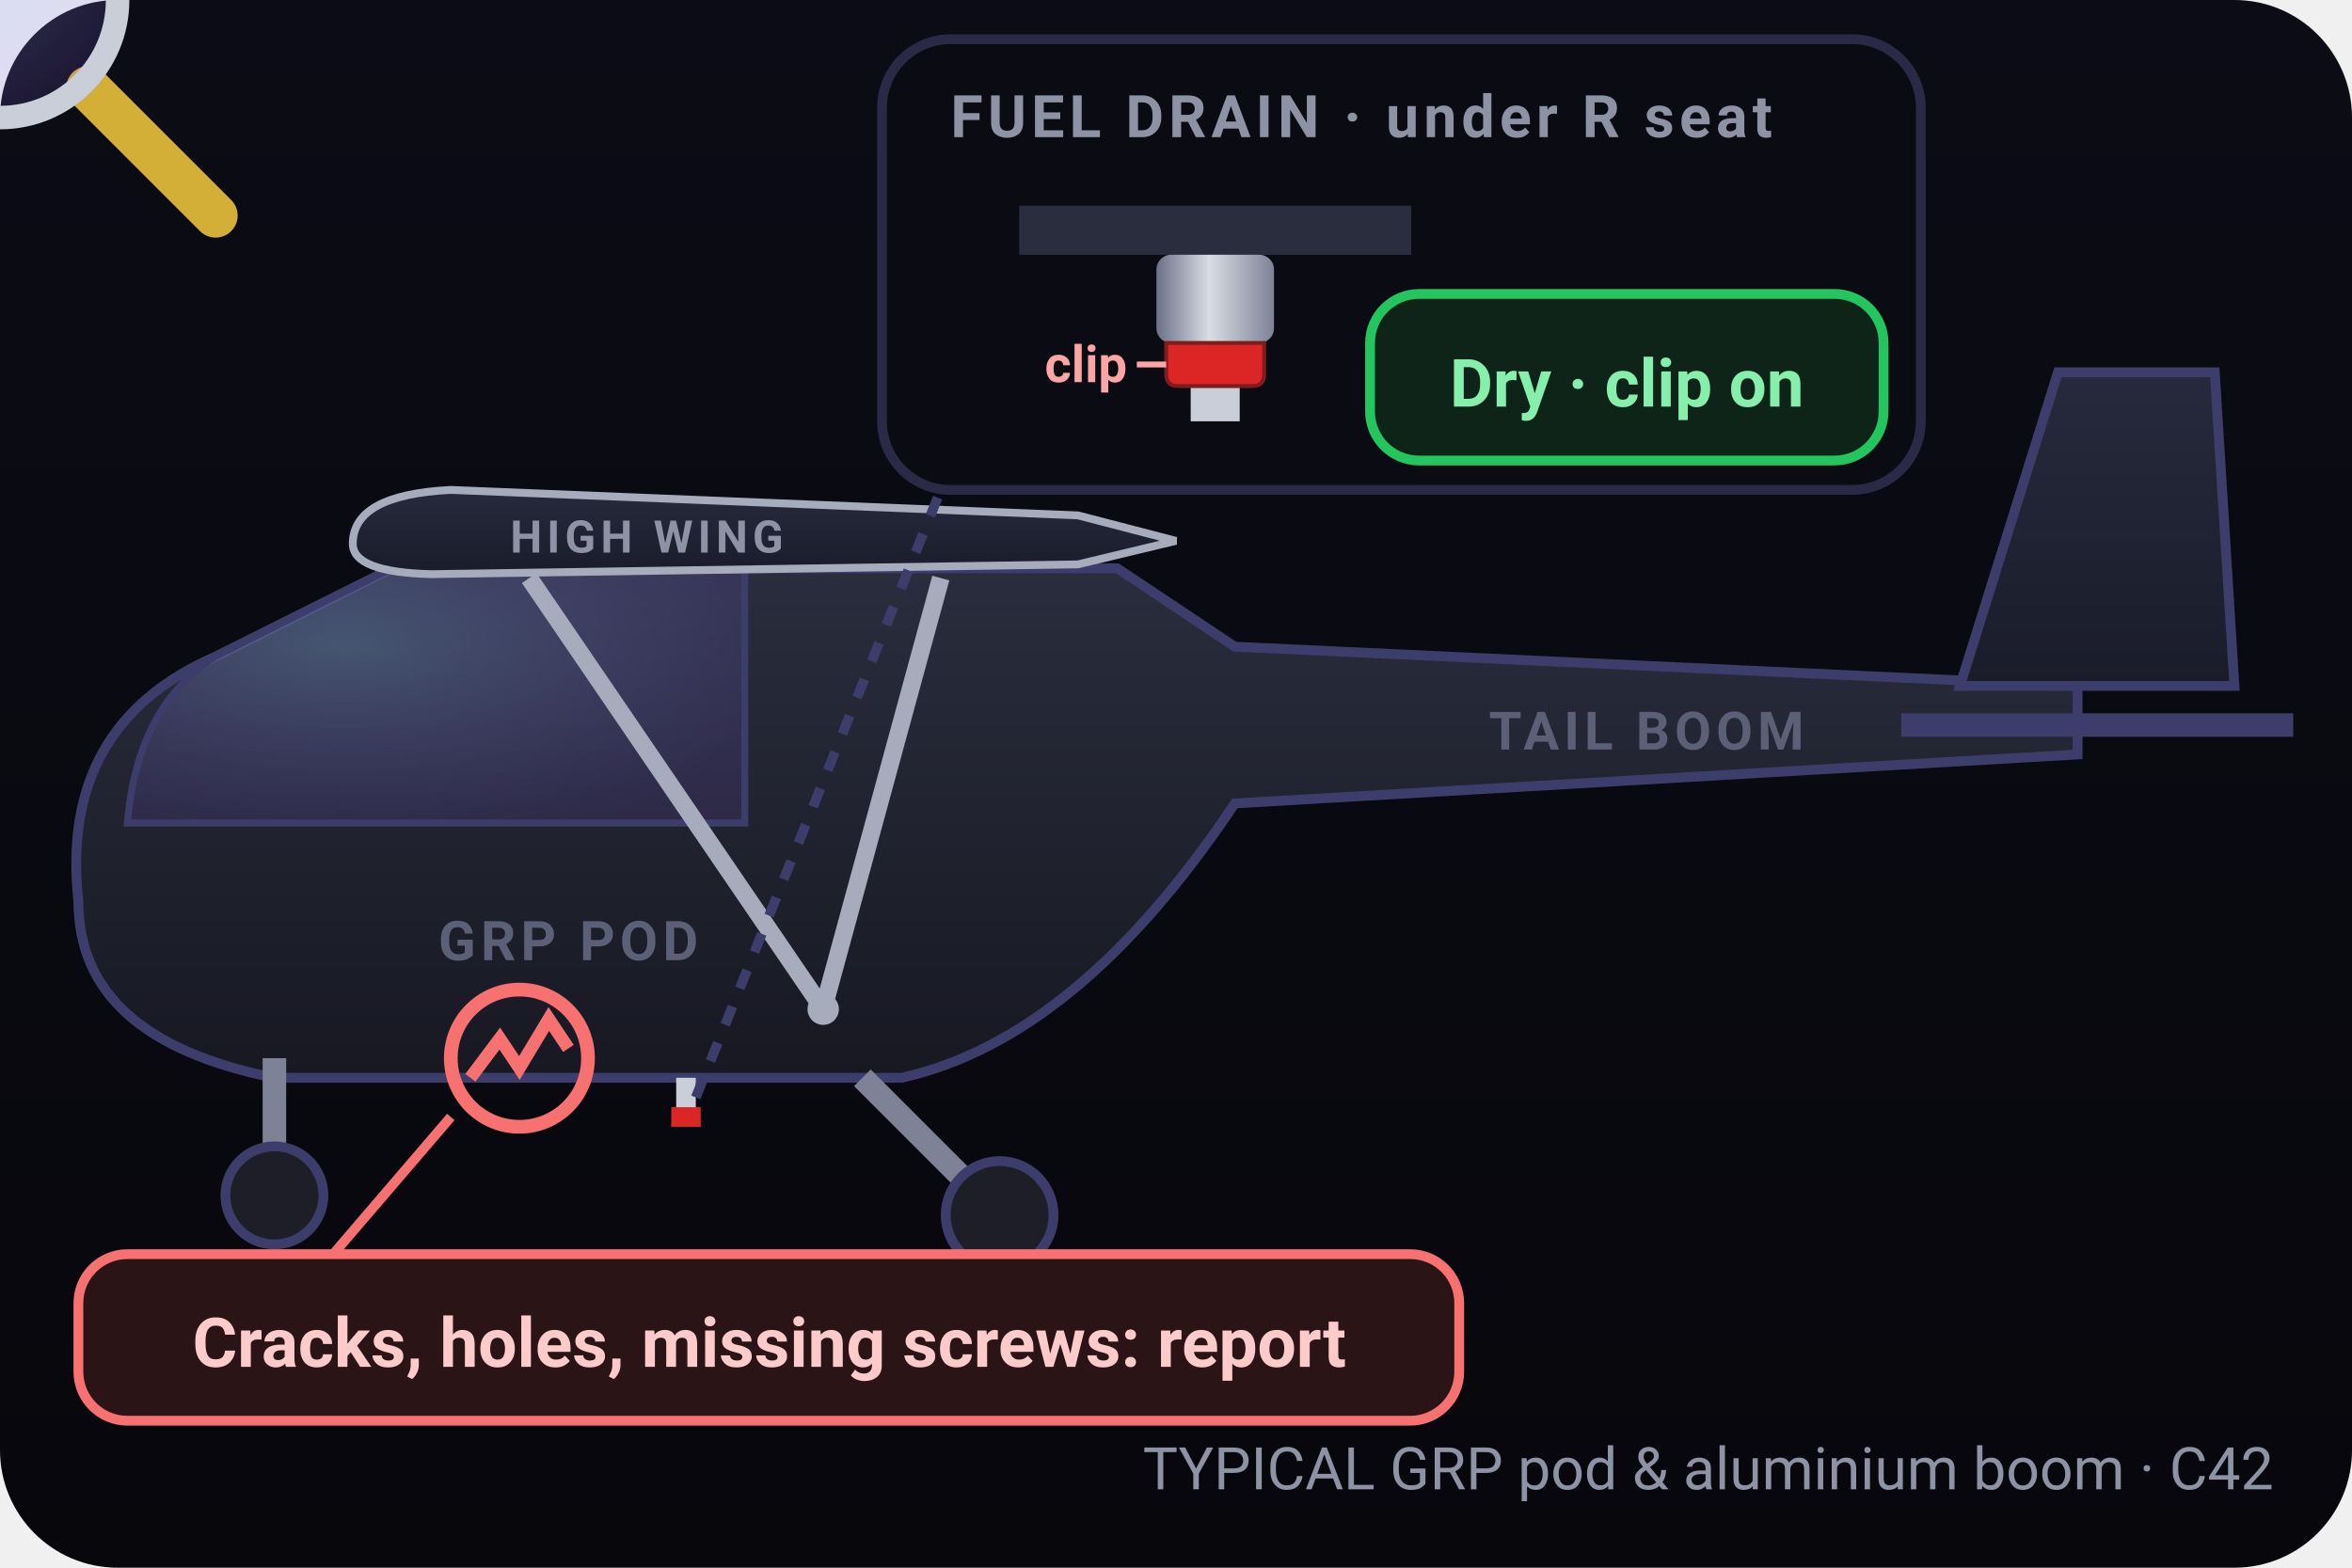
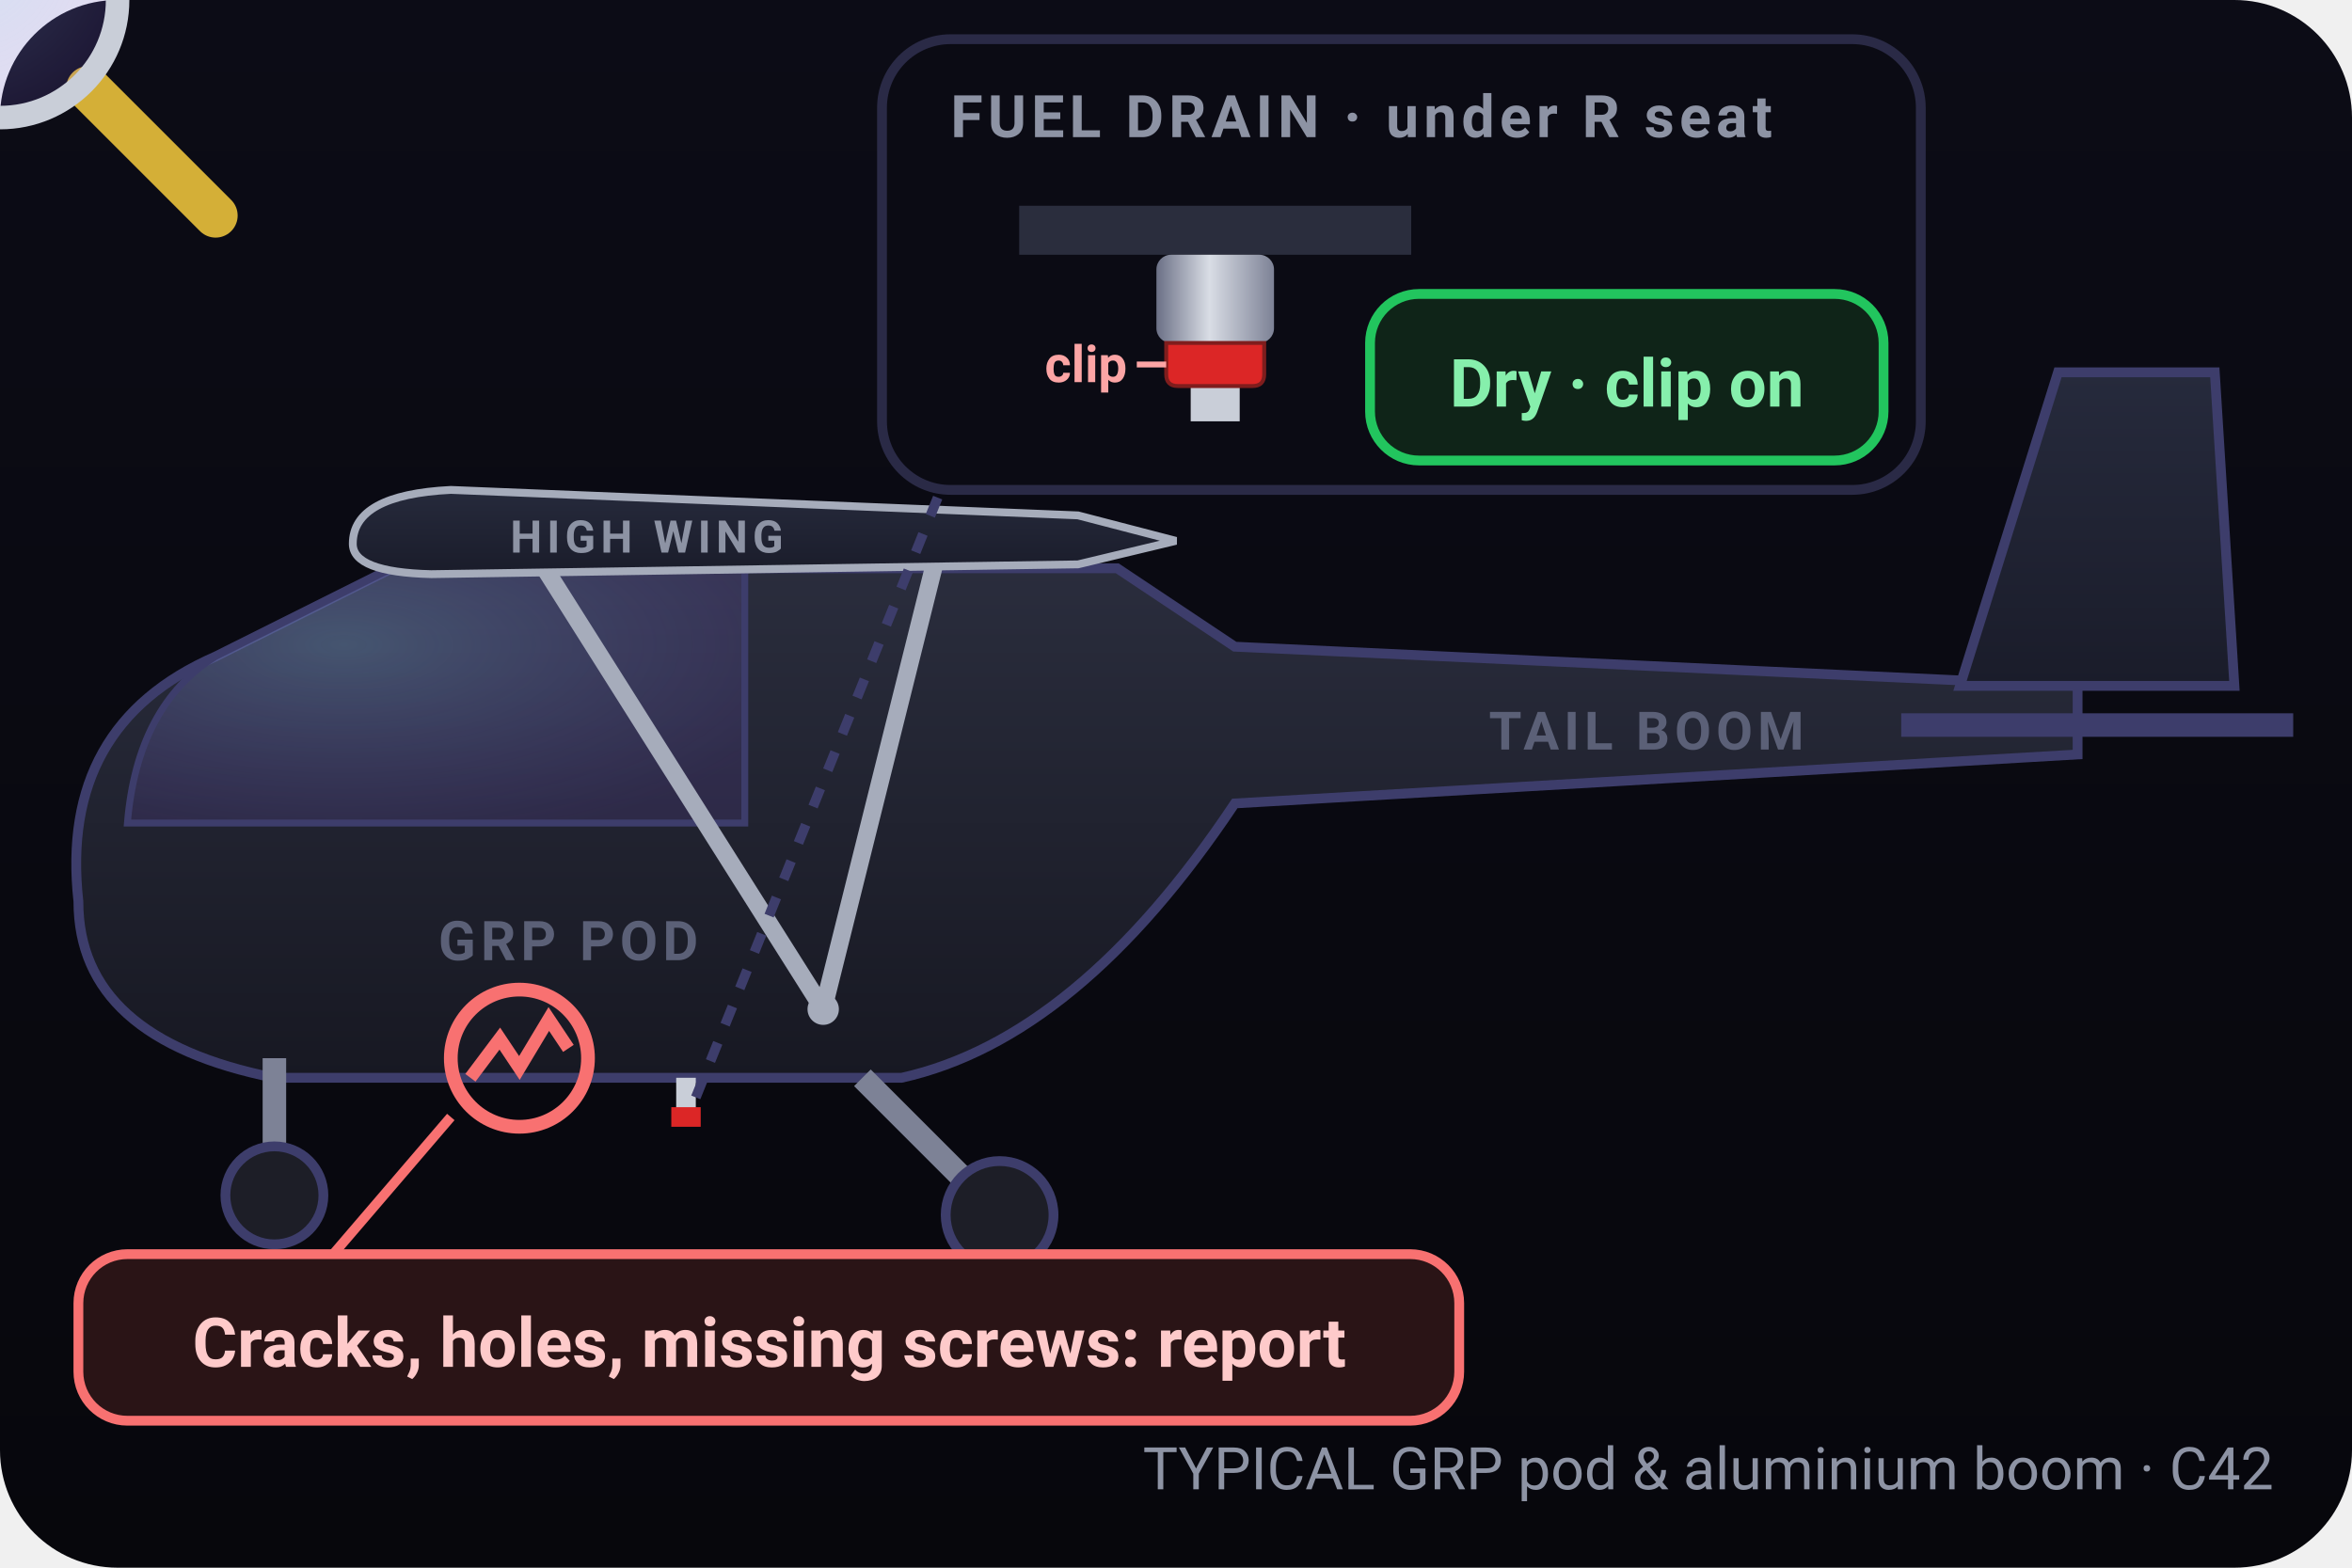
<svg xmlns="http://www.w3.org/2000/svg" viewBox="0 0 240 160" role="img" aria-label="Typical C42 fuselage from the left, high wing on top of the cabin with its strut: a magnifier runs along the underside of the glass-fibre pod and tail boom and finds a crack to report; then the fuel drain under the right seat is checked dry with its clip on, a drip means a leak">
  <defs>
    <linearGradient id="bg" x1="0" y1="0" x2="0" y2="1">
      <stop offset="0" stop-color="#0c0c16" />
      <stop offset="1" stop-color="#07070c" />
    </linearGradient>
    <linearGradient id="metal" x1="0" y1="0" x2="0" y2="1">
      <stop offset="0" stop-color="#e4e7ee" />
      <stop offset=".5" stop-color="#a9afbd" />
      <stop offset="1" stop-color="#6b7086" />
    </linearGradient>
    <linearGradient id="metalh" x1="0" y1="0" x2="1" y2="0">
      <stop offset="0" stop-color="#6b7086" />
      <stop offset=".45" stop-color="#d9dde5" />
      <stop offset="1" stop-color="#7d8296" />
    </linearGradient>
    <linearGradient id="skin" x1="0" y1="0" x2="0" y2="1">
      <stop offset="0" stop-color="#2a2d3d" />
      <stop offset="1" stop-color="#171822" />
    </linearGradient>
    <linearGradient id="fab" x1="0" y1="0" x2="0" y2="1">
      <stop offset="0" stop-color="#262a3c" />
      <stop offset="1" stop-color="#1a1c2a" />
    </linearGradient>
    <radialGradient id="glass" cx=".35" cy=".3" r=".8">
      <stop offset="0" stop-color="#93c5fd" stop-opacity=".28" />
      <stop offset="1" stop-color="#8b5cf6" stop-opacity=".12" />
    </radialGradient>
  </defs>
  <style>
  text{font-family:system-ui,-apple-system,"Segoe UI",Roboto,Arial,sans-serif}
  .lens{animation:lens 4s linear infinite}
  .crack{animation:crack 4s linear infinite}
  .ins{animation:ins 4s linear infinite}
  .drop{opacity:0;animation:drop 4s ease-in infinite}
  .leak{opacity:0;animation:leak 4s linear infinite}
  .dry{animation:dry 4s linear infinite}
  @keyframes lens{0%{transform:translate(24px,100px);opacity:0}4%{opacity:1}46%{transform:translate(196px,82px);opacity:1}50%,100%{transform:translate(196px,82px);opacity:0}}
  @keyframes crack{0%,18%{opacity:.15}22%,100%{opacity:1}}
  @keyframes ins{0%,48%{opacity:.18}52%,97%{opacity:1}100%{opacity:.18}}
  @keyframes drop{0%,52%{opacity:0;transform:translateY(0) scale(.3)}58%{opacity:1;transform:translateY(0) scale(1)}66%{opacity:1;transform:translateY(5px) scale(1)}70%,100%{opacity:0;transform:translateY(6px)}}
  @keyframes leak{0%,54%{opacity:0}58%,70%{opacity:1}74%,100%{opacity:0}}
  @keyframes dry{0%,72%{opacity:0}78%,97%{opacity:1}100%{opacity:0}}
  .drop{transform-box:fill-box;transform-origin:center top}
  @media (prefers-reduced-motion:reduce){*{animation:none!important}.lens{display:none}}
</style>
  <rect width="240" height="160" rx="12" fill="url(#bg)" />
  <path d="M8 92 Q6 74 22 67 L40 58 L114 58 L126 66 L212 70 V77 L126 82 Q110 106 92 110 L28 110 Q8 106 8 92Z" fill="url(#skin)" stroke="#3d3d6b" />
  <path d="M22 67 L40 58 L76 58 L76 84 L13 84 Q14 72 22 67Z" fill="url(#glass)" stroke="#3d3d6b" stroke-width=".7" />
+   <path d="M54 55.5 L84 103 L96 55" fill="none" stroke="#a6acbb" stroke-width="1.8" stroke-linejoin="round" />
  <path d="M36 55.5 Q36 50.5 46 50 L110 52.6 L120 55.2 L110 57.6 L44 58.6 Q36 58.4 36 55.5Z" fill="url(#fab)" stroke="#a6acbb" stroke-width=".8" />
  <text x="66" y="56.4" text-anchor="middle" font-size="4.6" font-weight="700" letter-spacing=".5" fill="#8d93a4">HIGH WING</text>
-   <path d="M54 59 L84 103 L96 59" fill="none" stroke="#a6acbb" stroke-width="1.8" stroke-linejoin="round" />
  <circle cx="84" cy="103" r="1.6" fill="#a6acbb" />
  <text x="58" y="98" text-anchor="middle" font-size="5.6" font-weight="700" letter-spacing=".5" fill="#5b6077">GRP POD</text>
  <text x="168" y="76.5" text-anchor="middle" font-size="5.4" font-weight="700" letter-spacing=".5" fill="#5b6077">TAIL BOOM</text>
  <path d="M200 70 L210 38 L226 38 L228 70Z" fill="url(#fab)" stroke="#3d3d6b" />
  <path d="M194 74 H234" stroke="#3d3d6b" stroke-width="2.4" />
  <path d="M28 108 V118" stroke="#7d8296" stroke-width="2.4" />
  <circle cx="28" cy="122" r="5" fill="#1d1e27" stroke="#3d3d6b" />
  <path d="M88 110 L100 122" stroke="#7d8296" stroke-width="2.4" />
  <circle cx="102" cy="124" r="5.5" fill="#1d1e27" stroke="#3d3d6b" />
  <path d="M70 110 V114" stroke="#c9ced8" stroke-width="2" />
  <rect x="68.5" y="113" width="3" height="2" fill="#dc2626" />
  <g class="crack">
    <path d="M48 110 l3 -4 2 3 3 -5 2 3" fill="none" stroke="#f87171" stroke-width="1.3" />
    <circle cx="53" cy="108" r="7" fill="none" stroke="#f87171" stroke-width="1.4" />
    <path d="M46 114 L34 128" stroke="#f87171" stroke-width="1" />
    <g>
      <rect x="8.0" y="128" width="140.9" height="17" rx="5" fill="#2a1416" stroke="#f87171" />
      <text x="78.5" y="139.5" text-anchor="middle" font-size="7" font-weight="700" fill="#fecaca">Cracks, holes, missing screws: report</text>
    </g>
  </g>
  <g class="ins">
    <path d="M71 112 L96 50" stroke="#3d3d6b" stroke-dasharray="2 2" />
    <rect x="90" y="4" width="106" height="46" rx="7" fill="#0b0b14" stroke="#2a2a46" />
    <text x="97" y="14" font-size="6" font-weight="700" letter-spacing=".5" fill="#8d93a4">FUEL DRAIN · under R seat</text>
    <rect x="104" y="21" width="40" height="5" fill="#2a2d3d" />
    <rect x="118" y="26" width="12" height="9" rx="1.5" fill="url(#metalh)" />
    <rect x="121.5" y="35" width="5" height="8" fill="#c9ced8" />
    <path d="M119 35 H129 V38.2 Q129 39.4 127.8 39.4 H120.2 Q119 39.4 119 38.2Z" fill="#dc2626" stroke="#7f1d1d" stroke-width=".4" />
    <path d="M116 37.2 H119" stroke="#fca5a5" stroke-width=".6" />
    <text x="115" y="39" text-anchor="end" font-size="5.2" font-weight="700" fill="#fca5a5">clip</text>
  </g>
  <path class="drop" d="M124 44 Q121 48 124 50 Q127 48 124 44Z" fill="#60a5fa" />
  <g class="leak">
    <g>
      <rect x="142.0" y="30" width="48.0" height="17" rx="5" fill="#2a1416" stroke="#f87171" />
      <text x="166.0" y="41.5" text-anchor="middle" font-size="6.8" font-weight="700" fill="#fecaca">Drip = leak</text>
    </g>
  </g>
  <g class="dry">
    <g>
      <rect x="139.8" y="30" width="52.4" height="17" rx="5" fill="#0f2418" stroke="#22c55e" />
      <text x="166.0" y="41.5" text-anchor="middle" font-size="6.8" font-weight="700" fill="#86efac">Dry · clip on</text>
    </g>
  </g>
  <g class="lens">
    <g class="lensin">
      <path d="M9 9 L22 22" stroke="#d4af37" stroke-width="4.5" stroke-linecap="round" />
      <circle r="12" fill="url(#glass)" stroke="#c9ced8" stroke-width="2.4" />
      <path d="M-7 -4.5 A8 8 0 0 1 -2 -8.5" fill="none" stroke="#fff" stroke-width="1.4" stroke-linecap="round" opacity=".8" />
    </g>
  </g>
  <text x="232" y="152" text-anchor="end" font-size="6" fill="#8d93a4">TYPICAL GRP pod &amp; aluminium boom · C42</text>
</svg>
